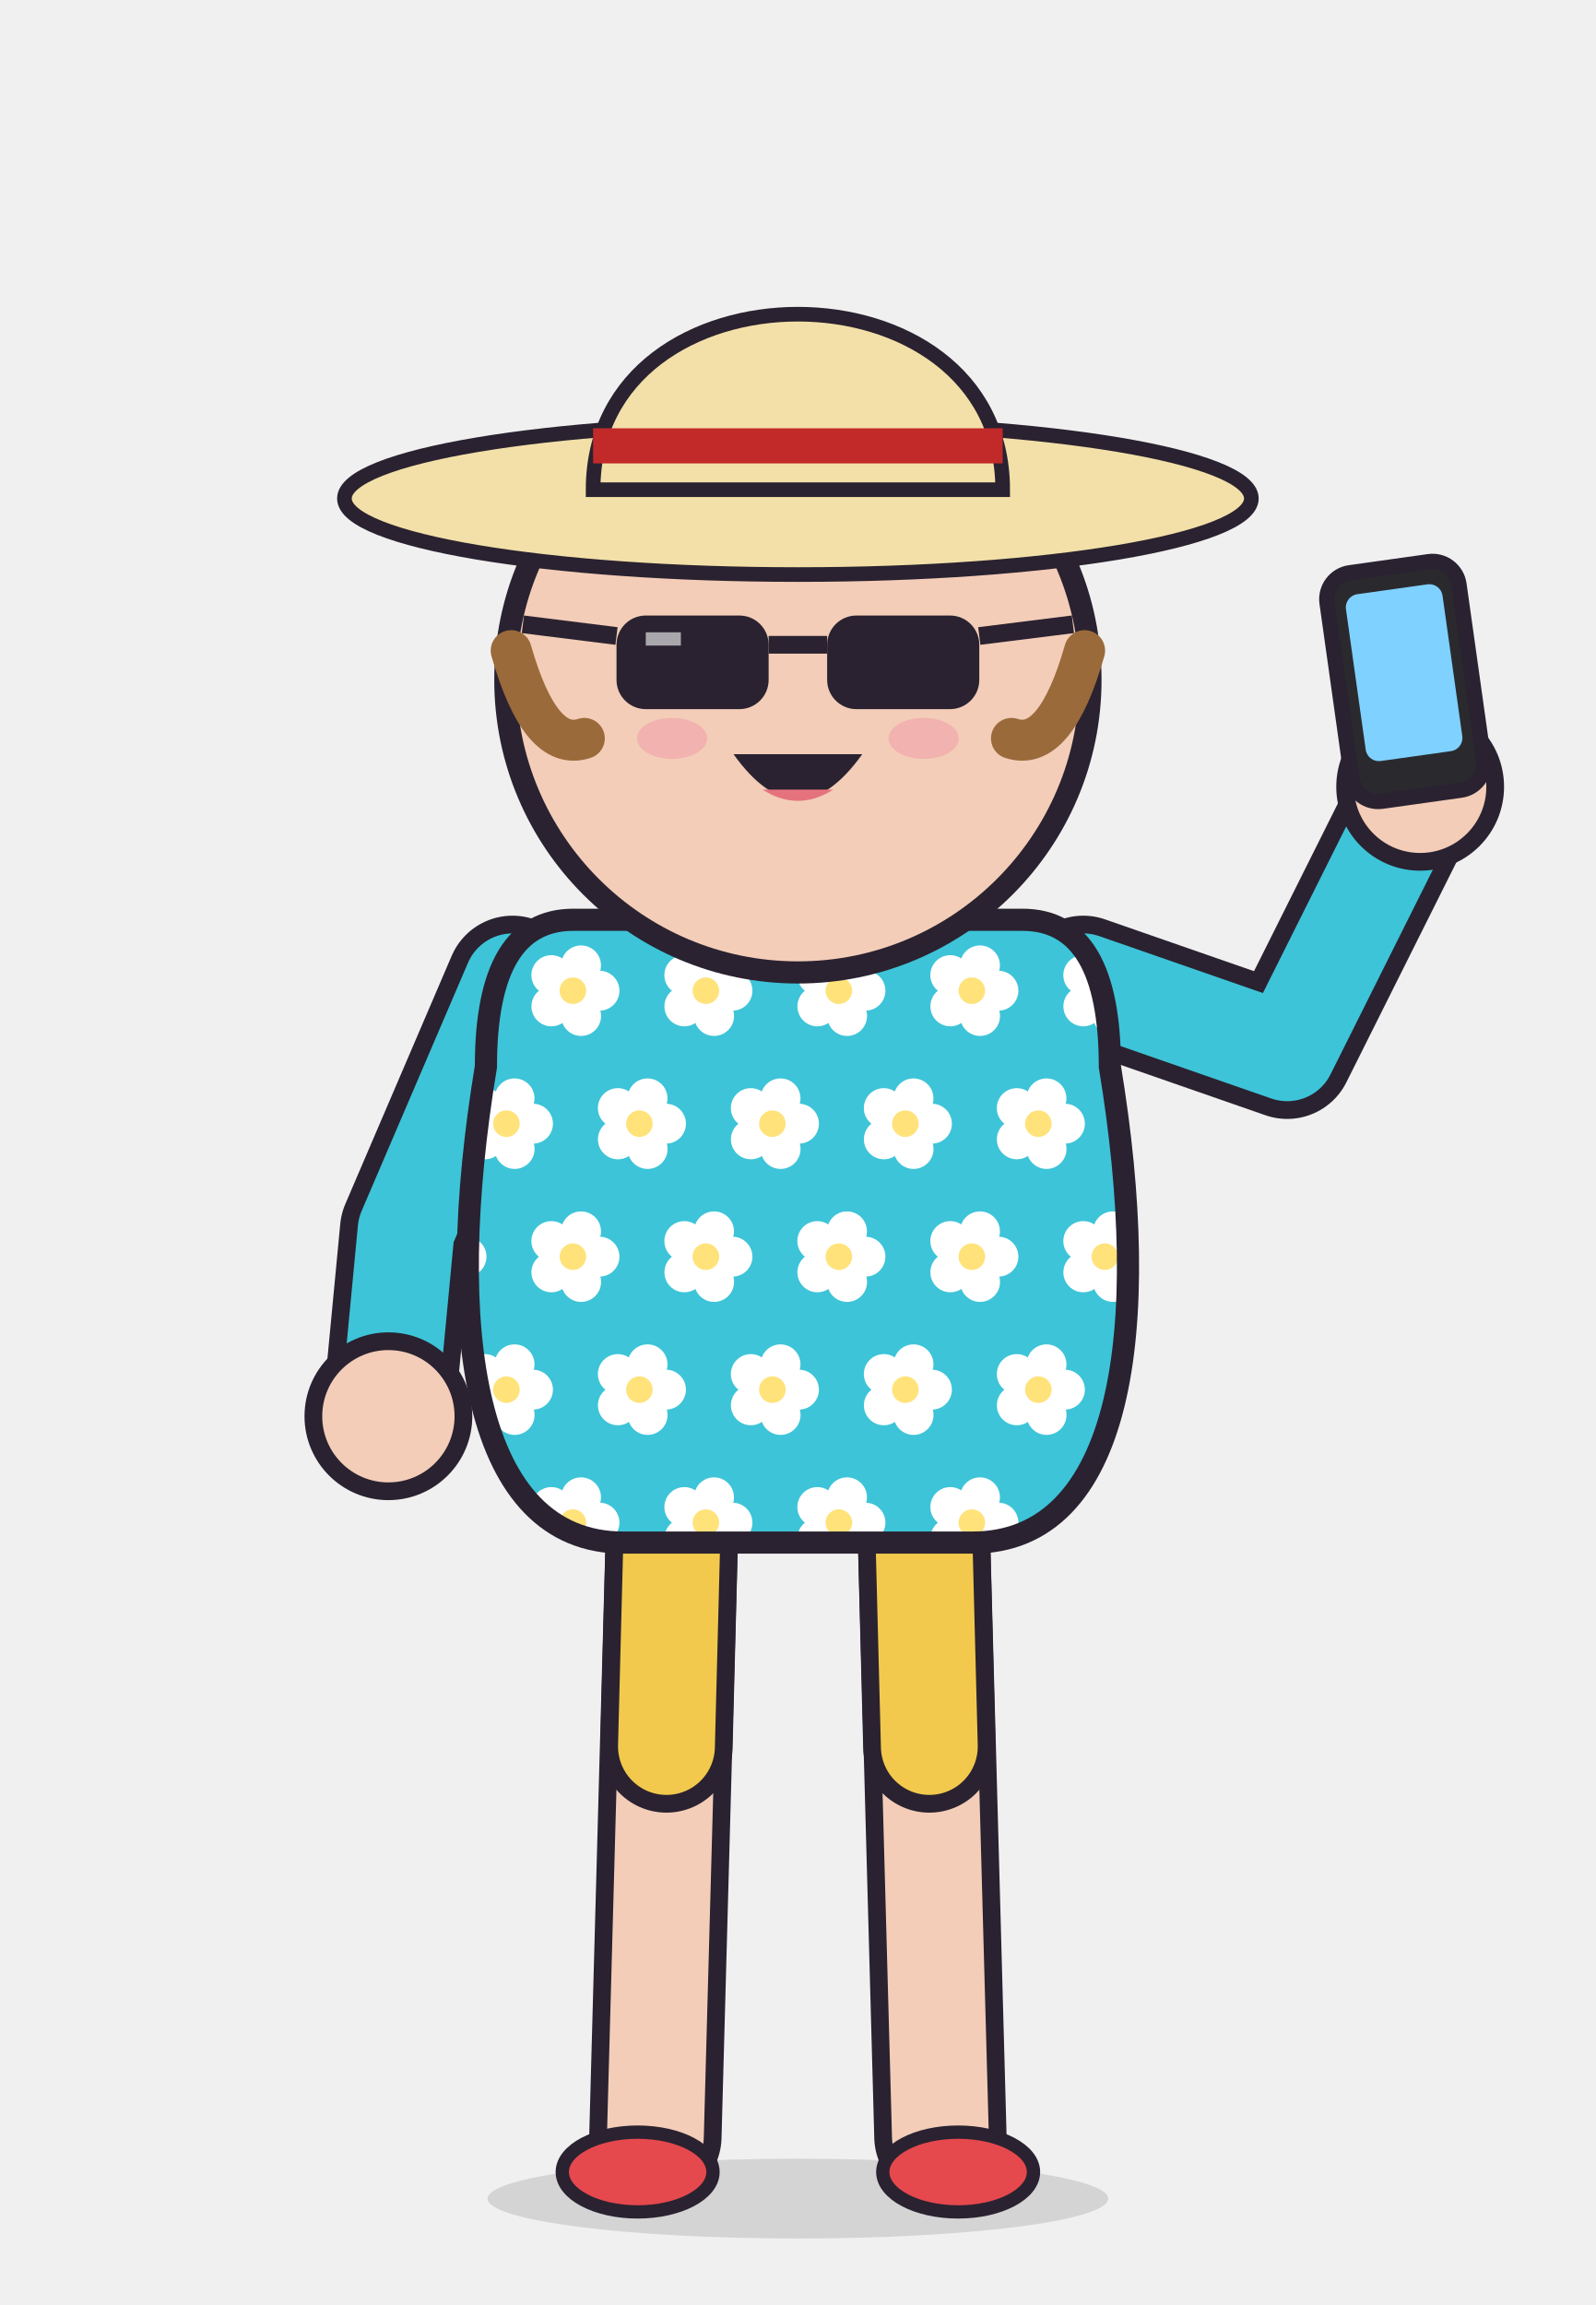
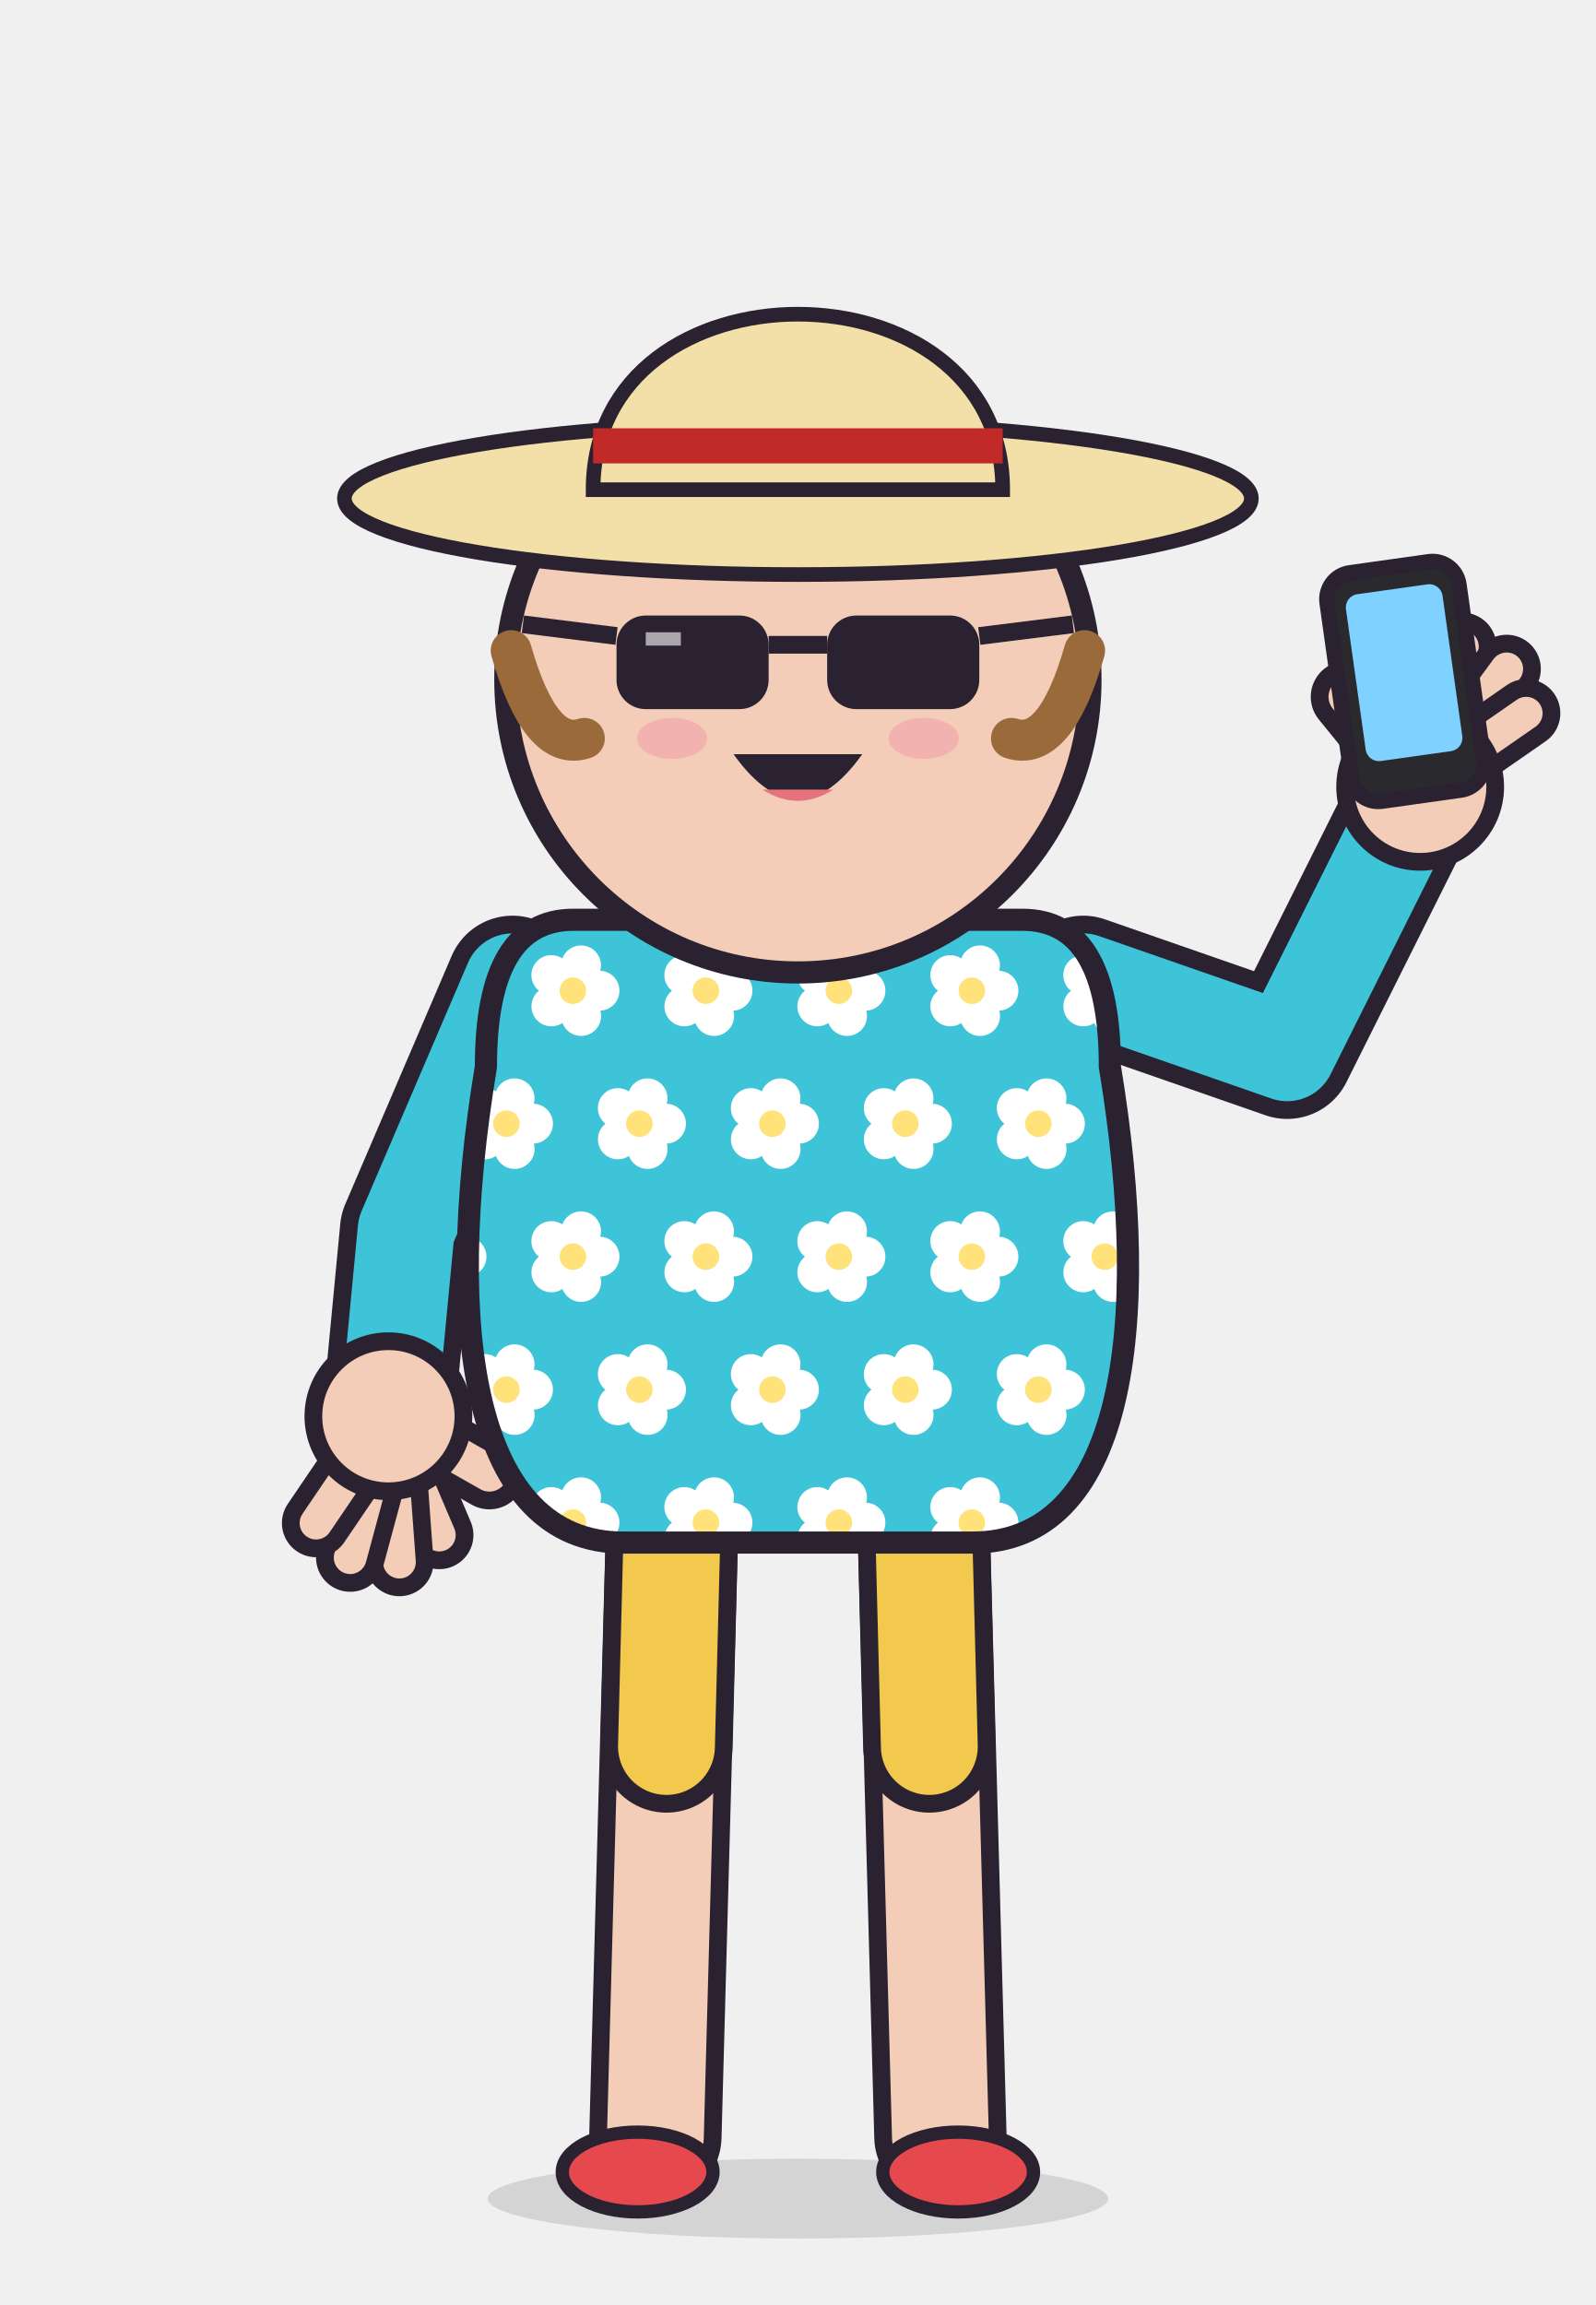
<svg xmlns="http://www.w3.org/2000/svg" viewBox="0 0 360 520" width="360" height="520">
  <ellipse cx="180" cy="496" rx="70" ry="9" fill="#000" opacity="0.12" />
  <path d="M151.848 336 L147.848 482 M208.152 336 L212.152 482" stroke="#2a2230" stroke-width="29.85" stroke-linecap="round" stroke-linejoin="round" fill="none" />
  <path d="M151.848 336 L147.848 482 M208.152 336 L212.152 482" stroke="#f3cdb8" stroke-width="21.85" stroke-linecap="round" stroke-linejoin="round" fill="none" />
  <path d="M151.848 336 L150.348 394 M208.152 336 L209.652 394" stroke="#2a2230" stroke-width="29.85" stroke-linecap="round" stroke-linejoin="round" fill="none" />
  <path d="M151.848 336 L150.348 394 M208.152 336 L209.652 394" stroke="#f2c94c" stroke-width="21.85" stroke-linecap="round" stroke-linejoin="round" fill="none" />
  <ellipse cx="143.848" cy="490" rx="17" ry="9" fill="#e5484d" stroke="#2a2230" stroke-width="3" />
  <ellipse cx="216.152" cy="490" rx="17" ry="9" fill="#e5484d" stroke="#2a2230" stroke-width="3" />
  <path d="M115.62 221.5 L91.62 277.5 L87.62 319.5" stroke="#2a2230" stroke-width="29.85" stroke-linecap="round" stroke-linejoin="round" fill="none" />
  <path d="M115.62 221.5 L91.62 277.5 L87.62 319.5" stroke="#3dc4d8" stroke-width="21.85" stroke-linecap="round" stroke-linejoin="round" fill="none" />
  <path d="M244.38 221.5 L290.38 237.5 L320.38 177.5" stroke="#2a2230" stroke-width="29.85" stroke-linecap="round" stroke-linejoin="round" fill="none" />
  <path d="M244.38 221.5 L290.38 237.5 L320.38 177.5" stroke="#3dc4d8" stroke-width="21.85" stroke-linecap="round" stroke-linejoin="round" fill="none" />
+   <path d="M91.0 327.3 L99.1 346.3" stroke="#2a2230" stroke-width="15.4" stroke-linecap="round" />
+   <path d="M91.0 327.3 L99.1 346.3" stroke="#f3cdb8" stroke-width="7.4" stroke-linecap="round" />
+   <path d="M88.3 327.9 L90.1 352.4" stroke="#2a2230" stroke-width="15.4" stroke-linecap="round" />
+   <path d="M88.3 327.9 L90.1 352.4" stroke="#f3cdb8" stroke-width="7.4" stroke-linecap="round" />
+   <path d="M85.4 327.7 L79.0 351.4" stroke="#2a2230" stroke-width="15.4" stroke-linecap="round" />
+   <path d="M85.4 327.7 L79.0 351.4" stroke="#f3cdb8" stroke-width="7.4" stroke-linecap="round" />
+   <path d="M82.9 326.5 L71.3 343.6" stroke="#2a2230" stroke-width="15.4" stroke-linecap="round" />
+   <path d="M82.9 326.5 L71.3 343.6" stroke="#f3cdb8" stroke-width="7.4" stroke-linecap="round" />
+   <path d="M93.5 322.8 L110.4 332.4" stroke="#2a2230" stroke-width="16.2" stroke-linecap="round" />
+   <path d="M93.5 322.8 L110.4 332.4" stroke="#f3cdb8" stroke-width="8.2" stroke-linecap="round" />
  <circle cx="87.62" cy="319.5" r="16.925" fill="#f3cdb8" stroke="#2a2230" stroke-width="4" />
+   <path d="M320.1 169.0 L319.3 148.4" stroke="#2a2230" stroke-width="15.4" stroke-linecap="round" />
+   <path d="M320.1 169.0 L319.3 148.4" stroke="#f3cdb8" stroke-width="7.4" stroke-linecap="round" />
+   <path d="M322.8 169.4 L329.9 145.9" stroke="#2a2230" stroke-width="15.4" stroke-linecap="round" />
+   <path d="M322.8 169.4 L329.9 145.9" stroke="#f3cdb8" stroke-width="7.4" stroke-linecap="round" />
+   <path d="M325.4 170.7 L339.9 150.9" stroke="#2a2230" stroke-width="15.4" stroke-linecap="round" />
+   <path d="M325.4 170.7 L339.9 150.9" stroke="#f3cdb8" stroke-width="7.4" stroke-linecap="round" />
+   <path d="M327.3 172.7 L344.3 160.9" stroke="#2a2230" stroke-width="15.4" stroke-linecap="round" />
+   <path d="M327.3 172.7 L344.3 160.9" stroke="#f3cdb8" stroke-width="7.4" stroke-linecap="round" />
+   <path d="M316.1 172.3 L303.8 157.2" stroke="#2a2230" stroke-width="16.2" stroke-linecap="round" />
+   <path d="M316.1 172.3 L303.8 157.2" stroke="#f3cdb8" stroke-width="8.2" stroke-linecap="round" />
  <circle cx="320.38" cy="177.5" r="16.925" fill="#f3cdb8" stroke="#2a2230" stroke-width="4" />
  <clipPath id="t77">
    <path d="M129.326 207.5 Q109.62 207.5 109.62 240.625 C99.767 300.25 106.805 348 140.587 348 H219.413 C253.195 348 260.233 300.25 250.38 240.625 Q250.38 207.5 230.674 207.5 z" />
  </clipPath>
  <path d="M129.326 207.5 Q109.62 207.5 109.62 240.625 C99.767 300.25 106.805 348 140.587 348 H219.413 C253.195 348 260.233 300.25 250.38 240.625 Q250.38 207.5 230.674 207.5 z" fill="#3dc4d8" />
  <g clip-path="url(#t77)">
    <g fill="#ffffff">
      <circle cx="45.24" cy="223.5" r="4.5" />
      <circle cx="41.098" cy="229.205" r="4.5" />
      <circle cx="34.39" cy="227.033" r="4.5" />
      <circle cx="34.379" cy="219.983" r="4.5" />
      <circle cx="41.08" cy="217.789" r="4.5" />
    </g>
    <circle cx="39.24" cy="223.5" r="3" fill="#ffe27a" />
    <g fill="#ffffff">
      <circle cx="75.24" cy="223.5" r="4.5" />
      <circle cx="71.098" cy="229.205" r="4.5" />
      <circle cx="64.39" cy="227.033" r="4.5" />
      <circle cx="64.379" cy="219.983" r="4.5" />
      <circle cx="71.08" cy="217.789" r="4.5" />
    </g>
    <circle cx="69.24" cy="223.5" r="3" fill="#ffe27a" />
    <g fill="#ffffff">
      <circle cx="105.24" cy="223.5" r="4.5" />
      <circle cx="101.098" cy="229.205" r="4.5" />
      <circle cx="94.39" cy="227.033" r="4.5" />
      <circle cx="94.379" cy="219.983" r="4.5" />
      <circle cx="101.08" cy="217.789" r="4.5" />
    </g>
    <circle cx="99.24" cy="223.5" r="3" fill="#ffe27a" />
    <g fill="#ffffff">
      <circle cx="135.24" cy="223.5" r="4.5" />
      <circle cx="131.098" cy="229.205" r="4.5" />
      <circle cx="124.39" cy="227.033" r="4.5" />
      <circle cx="124.379" cy="219.983" r="4.5" />
      <circle cx="131.08" cy="217.789" r="4.5" />
    </g>
    <circle cx="129.24" cy="223.5" r="3" fill="#ffe27a" />
    <g fill="#ffffff">
      <circle cx="165.24" cy="223.5" r="4.5" />
      <circle cx="161.098" cy="229.205" r="4.5" />
      <circle cx="154.39" cy="227.033" r="4.5" />
      <circle cx="154.379" cy="219.983" r="4.5" />
      <circle cx="161.08" cy="217.789" r="4.5" />
    </g>
    <circle cx="159.24" cy="223.5" r="3" fill="#ffe27a" />
    <g fill="#ffffff">
      <circle cx="195.24" cy="223.5" r="4.5" />
      <circle cx="191.098" cy="229.205" r="4.5" />
      <circle cx="184.39" cy="227.033" r="4.5" />
      <circle cx="184.379" cy="219.983" r="4.5" />
      <circle cx="191.08" cy="217.789" r="4.5" />
    </g>
    <circle cx="189.24" cy="223.5" r="3" fill="#ffe27a" />
    <g fill="#ffffff">
      <circle cx="225.24" cy="223.5" r="4.5" />
      <circle cx="221.098" cy="229.205" r="4.5" />
      <circle cx="214.39" cy="227.033" r="4.5" />
      <circle cx="214.379" cy="219.983" r="4.5" />
      <circle cx="221.08" cy="217.789" r="4.5" />
    </g>
    <circle cx="219.24" cy="223.5" r="3" fill="#ffe27a" />
    <g fill="#ffffff">
      <circle cx="255.24" cy="223.5" r="4.5" />
      <circle cx="251.098" cy="229.205" r="4.5" />
      <circle cx="244.39" cy="227.033" r="4.5" />
      <circle cx="244.379" cy="219.983" r="4.5" />
      <circle cx="251.08" cy="217.789" r="4.5" />
    </g>
    <circle cx="249.24" cy="223.5" r="3" fill="#ffe27a" />
    <g fill="#ffffff">
      <circle cx="285.24" cy="223.5" r="4.5" />
      <circle cx="281.098" cy="229.205" r="4.5" />
      <circle cx="274.39" cy="227.033" r="4.5" />
      <circle cx="274.379" cy="219.983" r="4.5" />
      <circle cx="281.08" cy="217.789" r="4.5" />
    </g>
    <circle cx="279.24" cy="223.5" r="3" fill="#ffe27a" />
    <g fill="#ffffff">
      <circle cx="315.24" cy="223.5" r="4.5" />
      <circle cx="311.098" cy="229.205" r="4.5" />
      <circle cx="304.39" cy="227.033" r="4.5" />
      <circle cx="304.379" cy="219.983" r="4.5" />
      <circle cx="311.08" cy="217.789" r="4.5" />
    </g>
    <circle cx="309.24" cy="223.5" r="3" fill="#ffe27a" />
    <g fill="#ffffff">
      <circle cx="60.24" cy="253.5" r="4.5" />
      <circle cx="56.098" cy="259.205" r="4.5" />
      <circle cx="49.39" cy="257.033" r="4.5" />
      <circle cx="49.379" cy="249.983" r="4.5" />
      <circle cx="56.08" cy="247.789" r="4.5" />
    </g>
    <circle cx="54.24" cy="253.5" r="3" fill="#ffe27a" />
    <g fill="#ffffff">
      <circle cx="90.24" cy="253.5" r="4.5" />
      <circle cx="86.098" cy="259.205" r="4.5" />
      <circle cx="79.39" cy="257.033" r="4.5" />
      <circle cx="79.379" cy="249.983" r="4.5" />
      <circle cx="86.08" cy="247.789" r="4.5" />
    </g>
    <circle cx="84.24" cy="253.5" r="3" fill="#ffe27a" />
    <g fill="#ffffff">
      <circle cx="120.24" cy="253.5" r="4.5" />
      <circle cx="116.098" cy="259.205" r="4.5" />
      <circle cx="109.39" cy="257.033" r="4.5" />
      <circle cx="109.379" cy="249.983" r="4.5" />
      <circle cx="116.08" cy="247.789" r="4.5" />
    </g>
    <circle cx="114.24" cy="253.5" r="3" fill="#ffe27a" />
    <g fill="#ffffff">
      <circle cx="150.24" cy="253.5" r="4.5" />
      <circle cx="146.098" cy="259.205" r="4.5" />
      <circle cx="139.39" cy="257.033" r="4.5" />
      <circle cx="139.379" cy="249.983" r="4.5" />
      <circle cx="146.08" cy="247.789" r="4.5" />
    </g>
    <circle cx="144.24" cy="253.5" r="3" fill="#ffe27a" />
    <g fill="#ffffff">
      <circle cx="180.24" cy="253.5" r="4.5" />
      <circle cx="176.098" cy="259.205" r="4.5" />
      <circle cx="169.39" cy="257.033" r="4.5" />
      <circle cx="169.379" cy="249.983" r="4.5" />
      <circle cx="176.08" cy="247.789" r="4.5" />
    </g>
    <circle cx="174.24" cy="253.5" r="3" fill="#ffe27a" />
    <g fill="#ffffff">
      <circle cx="210.24" cy="253.5" r="4.5" />
      <circle cx="206.098" cy="259.205" r="4.5" />
      <circle cx="199.39" cy="257.033" r="4.5" />
      <circle cx="199.379" cy="249.983" r="4.5" />
      <circle cx="206.08" cy="247.789" r="4.5" />
    </g>
    <circle cx="204.24" cy="253.5" r="3" fill="#ffe27a" />
    <g fill="#ffffff">
      <circle cx="240.24" cy="253.5" r="4.5" />
      <circle cx="236.098" cy="259.205" r="4.5" />
      <circle cx="229.39" cy="257.033" r="4.5" />
      <circle cx="229.379" cy="249.983" r="4.5" />
      <circle cx="236.08" cy="247.789" r="4.5" />
    </g>
    <circle cx="234.24" cy="253.5" r="3" fill="#ffe27a" />
    <g fill="#ffffff">
      <circle cx="270.24" cy="253.5" r="4.5" />
      <circle cx="266.098" cy="259.205" r="4.5" />
      <circle cx="259.39" cy="257.033" r="4.5" />
      <circle cx="259.379" cy="249.983" r="4.5" />
      <circle cx="266.08" cy="247.789" r="4.5" />
    </g>
    <circle cx="264.24" cy="253.5" r="3" fill="#ffe27a" />
    <g fill="#ffffff">
      <circle cx="300.24" cy="253.5" r="4.5" />
      <circle cx="296.098" cy="259.205" r="4.5" />
      <circle cx="289.39" cy="257.033" r="4.5" />
      <circle cx="289.379" cy="249.983" r="4.5" />
      <circle cx="296.08" cy="247.789" r="4.5" />
    </g>
    <circle cx="294.24" cy="253.5" r="3" fill="#ffe27a" />
    <g fill="#ffffff">
      <circle cx="45.24" cy="283.5" r="4.5" />
      <circle cx="41.098" cy="289.205" r="4.5" />
      <circle cx="34.39" cy="287.033" r="4.5" />
      <circle cx="34.379" cy="279.983" r="4.5" />
      <circle cx="41.08" cy="277.789" r="4.5" />
    </g>
    <circle cx="39.24" cy="283.5" r="3" fill="#ffe27a" />
    <g fill="#ffffff">
      <circle cx="75.24" cy="283.5" r="4.5" />
      <circle cx="71.098" cy="289.205" r="4.5" />
      <circle cx="64.39" cy="287.033" r="4.5" />
      <circle cx="64.379" cy="279.983" r="4.5" />
      <circle cx="71.08" cy="277.789" r="4.5" />
    </g>
    <circle cx="69.24" cy="283.5" r="3" fill="#ffe27a" />
    <g fill="#ffffff">
      <circle cx="105.24" cy="283.5" r="4.5" />
      <circle cx="101.098" cy="289.205" r="4.5" />
      <circle cx="94.39" cy="287.033" r="4.5" />
      <circle cx="94.379" cy="279.983" r="4.5" />
      <circle cx="101.08" cy="277.789" r="4.5" />
    </g>
    <circle cx="99.24" cy="283.5" r="3" fill="#ffe27a" />
    <g fill="#ffffff">
      <circle cx="135.24" cy="283.5" r="4.5" />
      <circle cx="131.098" cy="289.205" r="4.5" />
      <circle cx="124.39" cy="287.033" r="4.5" />
      <circle cx="124.379" cy="279.983" r="4.5" />
      <circle cx="131.08" cy="277.789" r="4.5" />
    </g>
    <circle cx="129.24" cy="283.5" r="3" fill="#ffe27a" />
    <g fill="#ffffff">
      <circle cx="165.24" cy="283.5" r="4.5" />
      <circle cx="161.098" cy="289.205" r="4.5" />
      <circle cx="154.39" cy="287.033" r="4.5" />
      <circle cx="154.379" cy="279.983" r="4.5" />
      <circle cx="161.08" cy="277.789" r="4.5" />
    </g>
    <circle cx="159.24" cy="283.5" r="3" fill="#ffe27a" />
    <g fill="#ffffff">
      <circle cx="195.24" cy="283.5" r="4.5" />
      <circle cx="191.098" cy="289.205" r="4.5" />
      <circle cx="184.39" cy="287.033" r="4.5" />
      <circle cx="184.379" cy="279.983" r="4.5" />
      <circle cx="191.08" cy="277.789" r="4.5" />
    </g>
    <circle cx="189.24" cy="283.5" r="3" fill="#ffe27a" />
    <g fill="#ffffff">
      <circle cx="225.24" cy="283.5" r="4.5" />
      <circle cx="221.098" cy="289.205" r="4.5" />
      <circle cx="214.39" cy="287.033" r="4.5" />
      <circle cx="214.379" cy="279.983" r="4.5" />
      <circle cx="221.08" cy="277.789" r="4.5" />
    </g>
    <circle cx="219.24" cy="283.5" r="3" fill="#ffe27a" />
    <g fill="#ffffff">
      <circle cx="255.24" cy="283.5" r="4.5" />
      <circle cx="251.098" cy="289.205" r="4.5" />
      <circle cx="244.39" cy="287.033" r="4.5" />
      <circle cx="244.379" cy="279.983" r="4.5" />
      <circle cx="251.08" cy="277.789" r="4.5" />
    </g>
    <circle cx="249.24" cy="283.5" r="3" fill="#ffe27a" />
    <g fill="#ffffff">
      <circle cx="285.24" cy="283.5" r="4.5" />
      <circle cx="281.098" cy="289.205" r="4.5" />
      <circle cx="274.39" cy="287.033" r="4.5" />
      <circle cx="274.379" cy="279.983" r="4.5" />
      <circle cx="281.08" cy="277.789" r="4.5" />
    </g>
    <circle cx="279.24" cy="283.5" r="3" fill="#ffe27a" />
    <g fill="#ffffff">
      <circle cx="315.24" cy="283.5" r="4.5" />
      <circle cx="311.098" cy="289.205" r="4.5" />
      <circle cx="304.39" cy="287.033" r="4.5" />
      <circle cx="304.379" cy="279.983" r="4.5" />
      <circle cx="311.08" cy="277.789" r="4.5" />
    </g>
    <circle cx="309.24" cy="283.5" r="3" fill="#ffe27a" />
    <g fill="#ffffff">
      <circle cx="60.24" cy="313.5" r="4.5" />
      <circle cx="56.098" cy="319.205" r="4.5" />
      <circle cx="49.39" cy="317.033" r="4.5" />
      <circle cx="49.379" cy="309.983" r="4.5" />
      <circle cx="56.08" cy="307.789" r="4.5" />
    </g>
    <circle cx="54.24" cy="313.5" r="3" fill="#ffe27a" />
    <g fill="#ffffff">
      <circle cx="90.24" cy="313.5" r="4.5" />
      <circle cx="86.098" cy="319.205" r="4.5" />
      <circle cx="79.39" cy="317.033" r="4.5" />
      <circle cx="79.379" cy="309.983" r="4.5" />
      <circle cx="86.08" cy="307.789" r="4.5" />
    </g>
    <circle cx="84.24" cy="313.5" r="3" fill="#ffe27a" />
    <g fill="#ffffff">
      <circle cx="120.24" cy="313.5" r="4.5" />
      <circle cx="116.098" cy="319.205" r="4.5" />
      <circle cx="109.39" cy="317.033" r="4.5" />
      <circle cx="109.379" cy="309.983" r="4.5" />
      <circle cx="116.08" cy="307.789" r="4.5" />
    </g>
    <circle cx="114.24" cy="313.5" r="3" fill="#ffe27a" />
    <g fill="#ffffff">
      <circle cx="150.24" cy="313.5" r="4.5" />
      <circle cx="146.098" cy="319.205" r="4.5" />
      <circle cx="139.39" cy="317.033" r="4.5" />
      <circle cx="139.379" cy="309.983" r="4.5" />
      <circle cx="146.08" cy="307.789" r="4.5" />
    </g>
    <circle cx="144.24" cy="313.5" r="3" fill="#ffe27a" />
    <g fill="#ffffff">
      <circle cx="180.24" cy="313.5" r="4.5" />
      <circle cx="176.098" cy="319.205" r="4.5" />
      <circle cx="169.39" cy="317.033" r="4.5" />
      <circle cx="169.379" cy="309.983" r="4.5" />
      <circle cx="176.08" cy="307.789" r="4.5" />
    </g>
    <circle cx="174.24" cy="313.5" r="3" fill="#ffe27a" />
    <g fill="#ffffff">
      <circle cx="210.24" cy="313.5" r="4.5" />
      <circle cx="206.098" cy="319.205" r="4.5" />
      <circle cx="199.39" cy="317.033" r="4.5" />
      <circle cx="199.379" cy="309.983" r="4.5" />
      <circle cx="206.08" cy="307.789" r="4.5" />
    </g>
    <circle cx="204.24" cy="313.5" r="3" fill="#ffe27a" />
    <g fill="#ffffff">
      <circle cx="240.24" cy="313.5" r="4.5" />
      <circle cx="236.098" cy="319.205" r="4.5" />
      <circle cx="229.39" cy="317.033" r="4.5" />
      <circle cx="229.379" cy="309.983" r="4.5" />
      <circle cx="236.08" cy="307.789" r="4.5" />
    </g>
    <circle cx="234.24" cy="313.5" r="3" fill="#ffe27a" />
    <g fill="#ffffff">
      <circle cx="270.24" cy="313.5" r="4.5" />
      <circle cx="266.098" cy="319.205" r="4.5" />
      <circle cx="259.39" cy="317.033" r="4.5" />
      <circle cx="259.379" cy="309.983" r="4.5" />
      <circle cx="266.08" cy="307.789" r="4.5" />
    </g>
    <circle cx="264.24" cy="313.5" r="3" fill="#ffe27a" />
    <g fill="#ffffff">
      <circle cx="300.24" cy="313.5" r="4.5" />
      <circle cx="296.098" cy="319.205" r="4.5" />
      <circle cx="289.39" cy="317.033" r="4.5" />
      <circle cx="289.379" cy="309.983" r="4.5" />
      <circle cx="296.08" cy="307.789" r="4.5" />
    </g>
    <circle cx="294.24" cy="313.5" r="3" fill="#ffe27a" />
    <g fill="#ffffff">
      <circle cx="45.24" cy="343.5" r="4.5" />
      <circle cx="41.098" cy="349.205" r="4.5" />
      <circle cx="34.39" cy="347.033" r="4.5" />
      <circle cx="34.379" cy="339.983" r="4.5" />
      <circle cx="41.08" cy="337.789" r="4.5" />
    </g>
    <circle cx="39.24" cy="343.5" r="3" fill="#ffe27a" />
    <g fill="#ffffff">
      <circle cx="75.24" cy="343.5" r="4.5" />
      <circle cx="71.098" cy="349.205" r="4.5" />
      <circle cx="64.39" cy="347.033" r="4.5" />
      <circle cx="64.379" cy="339.983" r="4.5" />
      <circle cx="71.08" cy="337.789" r="4.5" />
    </g>
    <circle cx="69.24" cy="343.5" r="3" fill="#ffe27a" />
    <g fill="#ffffff">
      <circle cx="105.24" cy="343.5" r="4.5" />
      <circle cx="101.098" cy="349.205" r="4.5" />
      <circle cx="94.39" cy="347.033" r="4.5" />
      <circle cx="94.379" cy="339.983" r="4.5" />
      <circle cx="101.08" cy="337.789" r="4.5" />
    </g>
    <circle cx="99.24" cy="343.5" r="3" fill="#ffe27a" />
    <g fill="#ffffff">
      <circle cx="135.24" cy="343.5" r="4.5" />
      <circle cx="131.098" cy="349.205" r="4.5" />
      <circle cx="124.39" cy="347.033" r="4.5" />
      <circle cx="124.379" cy="339.983" r="4.5" />
      <circle cx="131.08" cy="337.789" r="4.5" />
    </g>
    <circle cx="129.24" cy="343.5" r="3" fill="#ffe27a" />
    <g fill="#ffffff">
      <circle cx="165.24" cy="343.5" r="4.5" />
      <circle cx="161.098" cy="349.205" r="4.5" />
      <circle cx="154.39" cy="347.033" r="4.5" />
      <circle cx="154.379" cy="339.983" r="4.5" />
      <circle cx="161.08" cy="337.789" r="4.5" />
    </g>
    <circle cx="159.24" cy="343.5" r="3" fill="#ffe27a" />
    <g fill="#ffffff">
      <circle cx="195.24" cy="343.5" r="4.5" />
      <circle cx="191.098" cy="349.205" r="4.5" />
      <circle cx="184.39" cy="347.033" r="4.5" />
      <circle cx="184.379" cy="339.983" r="4.5" />
      <circle cx="191.08" cy="337.789" r="4.5" />
    </g>
    <circle cx="189.24" cy="343.5" r="3" fill="#ffe27a" />
    <g fill="#ffffff">
      <circle cx="225.24" cy="343.5" r="4.5" />
      <circle cx="221.098" cy="349.205" r="4.5" />
      <circle cx="214.39" cy="347.033" r="4.5" />
      <circle cx="214.379" cy="339.983" r="4.5" />
      <circle cx="221.08" cy="337.789" r="4.5" />
    </g>
    <circle cx="219.24" cy="343.5" r="3" fill="#ffe27a" />
    <g fill="#ffffff">
      <circle cx="255.24" cy="343.5" r="4.5" />
      <circle cx="251.098" cy="349.205" r="4.5" />
      <circle cx="244.39" cy="347.033" r="4.5" />
      <circle cx="244.379" cy="339.983" r="4.5" />
      <circle cx="251.08" cy="337.789" r="4.5" />
    </g>
    <circle cx="249.24" cy="343.5" r="3" fill="#ffe27a" />
    <g fill="#ffffff">
      <circle cx="285.24" cy="343.5" r="4.5" />
      <circle cx="281.098" cy="349.205" r="4.5" />
      <circle cx="274.39" cy="347.033" r="4.5" />
      <circle cx="274.379" cy="339.983" r="4.5" />
      <circle cx="281.08" cy="337.789" r="4.5" />
    </g>
    <circle cx="279.24" cy="343.5" r="3" fill="#ffe27a" />
    <g fill="#ffffff">
      <circle cx="315.24" cy="343.5" r="4.5" />
      <circle cx="311.098" cy="349.205" r="4.5" />
      <circle cx="304.39" cy="347.033" r="4.5" />
      <circle cx="304.379" cy="339.983" r="4.5" />
      <circle cx="311.08" cy="337.789" r="4.5" />
    </g>
    <circle cx="309.24" cy="343.5" r="3" fill="#ffe27a" />
  </g>
  <path d="M129.326 207.5 Q109.62 207.5 109.62 240.625 C99.767 300.25 106.805 348 140.587 348 H219.413 C253.195 348 260.233 300.25 250.38 240.625 Q250.38 207.5 230.674 207.5 z" fill="none" stroke="#2a2230" stroke-width="5" />
  <g transform="translate(320.38 177.5) rotate(-8)">
    <rect x="-15" y="-50" width="30" height="52" rx="6" fill="#2a2a2e" stroke="#2a2230" stroke-width="3.5" stroke-linejoin="round" />
    <rect x="-11" y="-45" width="22" height="38" rx="3" fill="#7fd1ff" />
  </g>
  <circle cx="180" cy="153.38" r="66" fill="#f3cdb8" stroke="#2a2230" stroke-width="5" />
  <path d="M115.32 146.78 q6.6 23.1 16.5 19.8 M244.68 146.78 q-6.6 23.1 -16.5 19.8" stroke="#9a6a3a" stroke-width="9.24" stroke-linecap="round" fill="none" />
  <ellipse cx="180" cy="112.46" rx="102.3" ry="17.16" fill="#f2e0a8" stroke="#2a2230" stroke-width="3.3" />
  <path d="M133.8 110.48 C133.8 57.68, 226.2 57.68, 226.2 110.48 z" fill="#f2e0a8" stroke="#2a2230" stroke-width="3.3" />
  <path d="M133.8 100.58 h92.4" stroke="#c22a2a" stroke-width="7.92" />
  <path d="M149.64 155.03 q7.92 -11.88 15.84 0 M194.52 155.03 q7.92 -11.88 15.84 0" stroke="#2a2230" stroke-width="3.96" fill="none" stroke-linecap="round" />
  <path d="M165.48 170.144 q14.52 20.328 29.04 0 z" fill="#2a2230" />
  <path d="M172.014 178.13 q7.986 5.082 15.972 0" fill="#e5737d" />
  <ellipse cx="151.62" cy="166.58" rx="7.92" ry="4.62" fill="#f2a0a8" opacity="0.6" />
  <ellipse cx="208.38" cy="166.58" rx="7.92" ry="4.62" fill="#f2a0a8" opacity="0.6" />
  <rect x="139.08" y="138.86" width="34.32" height="21.12" rx="6.6" fill="#2a2230" />
  <rect x="186.6" y="138.86" width="34.32" height="21.12" rx="6.6" fill="#2a2230" />
  <path d="M173.4 145.46 h13.2 M139.08 143.48 l-21.12 -2.64 M220.92 143.48 l21.12 -2.64" stroke="#2a2230" stroke-width="4" />
  <path d="M145.68 144.14 l7.92 0" stroke="#fff" stroke-width="3" opacity="0.6" />
</svg>
